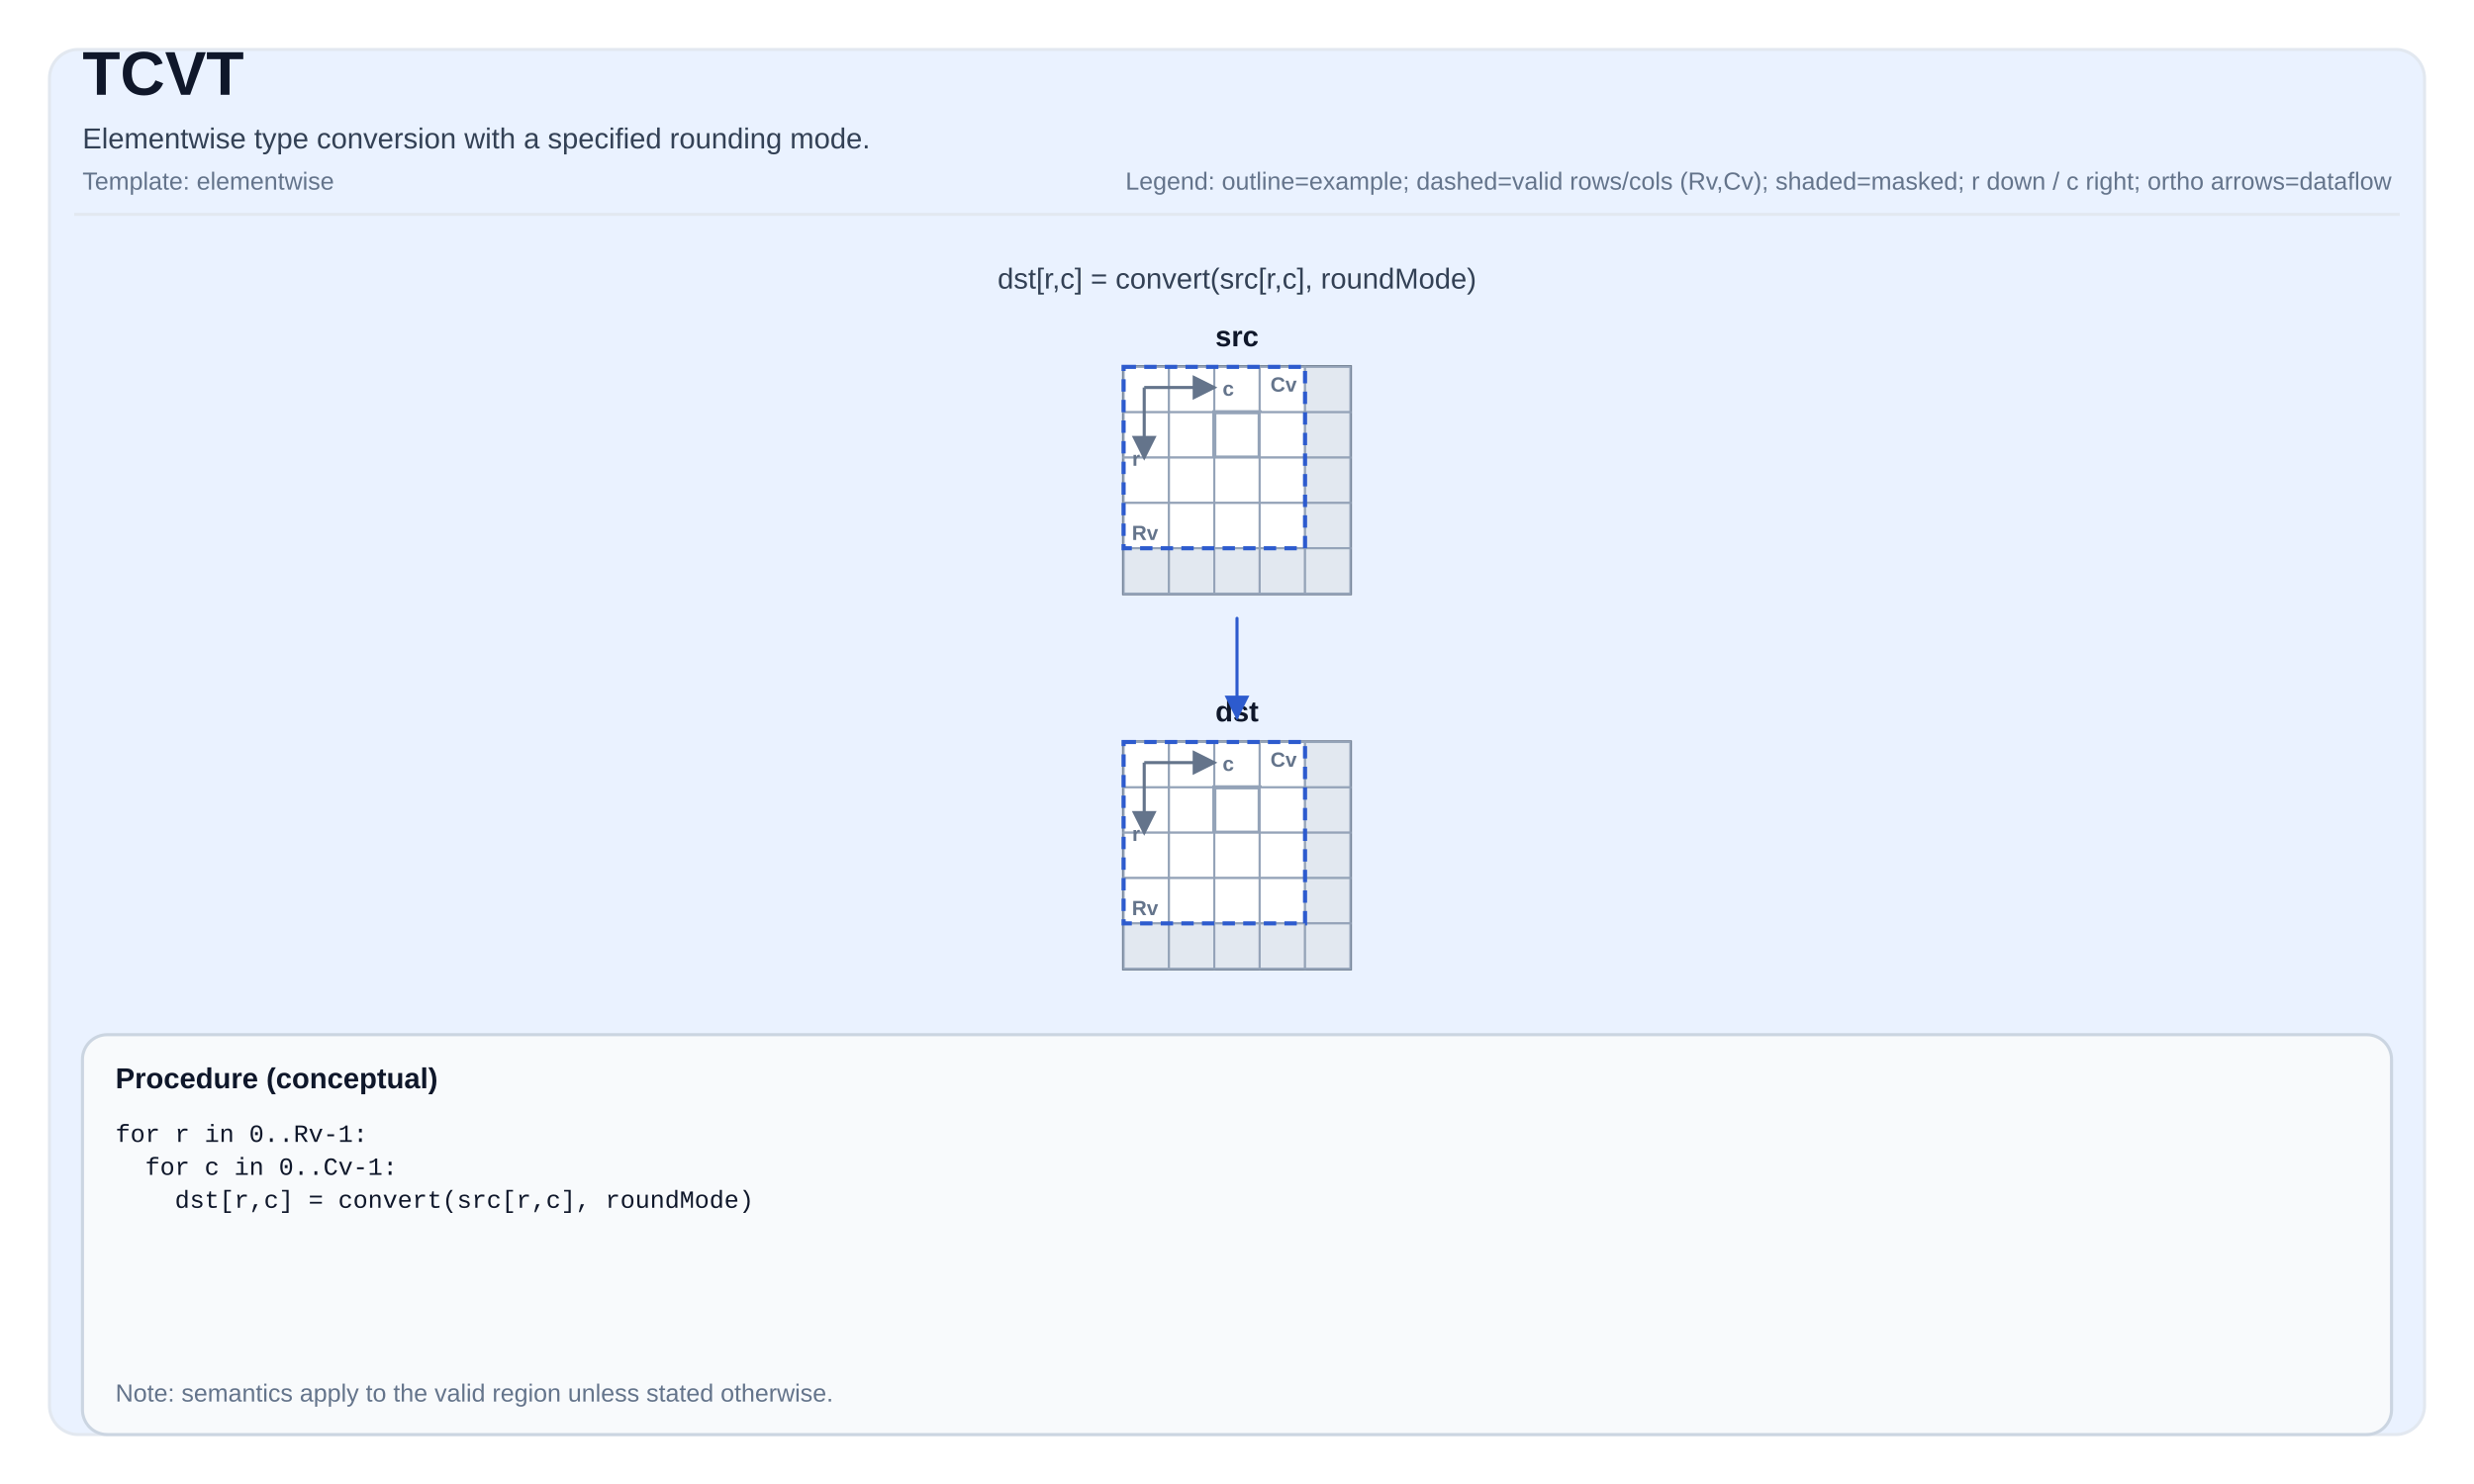
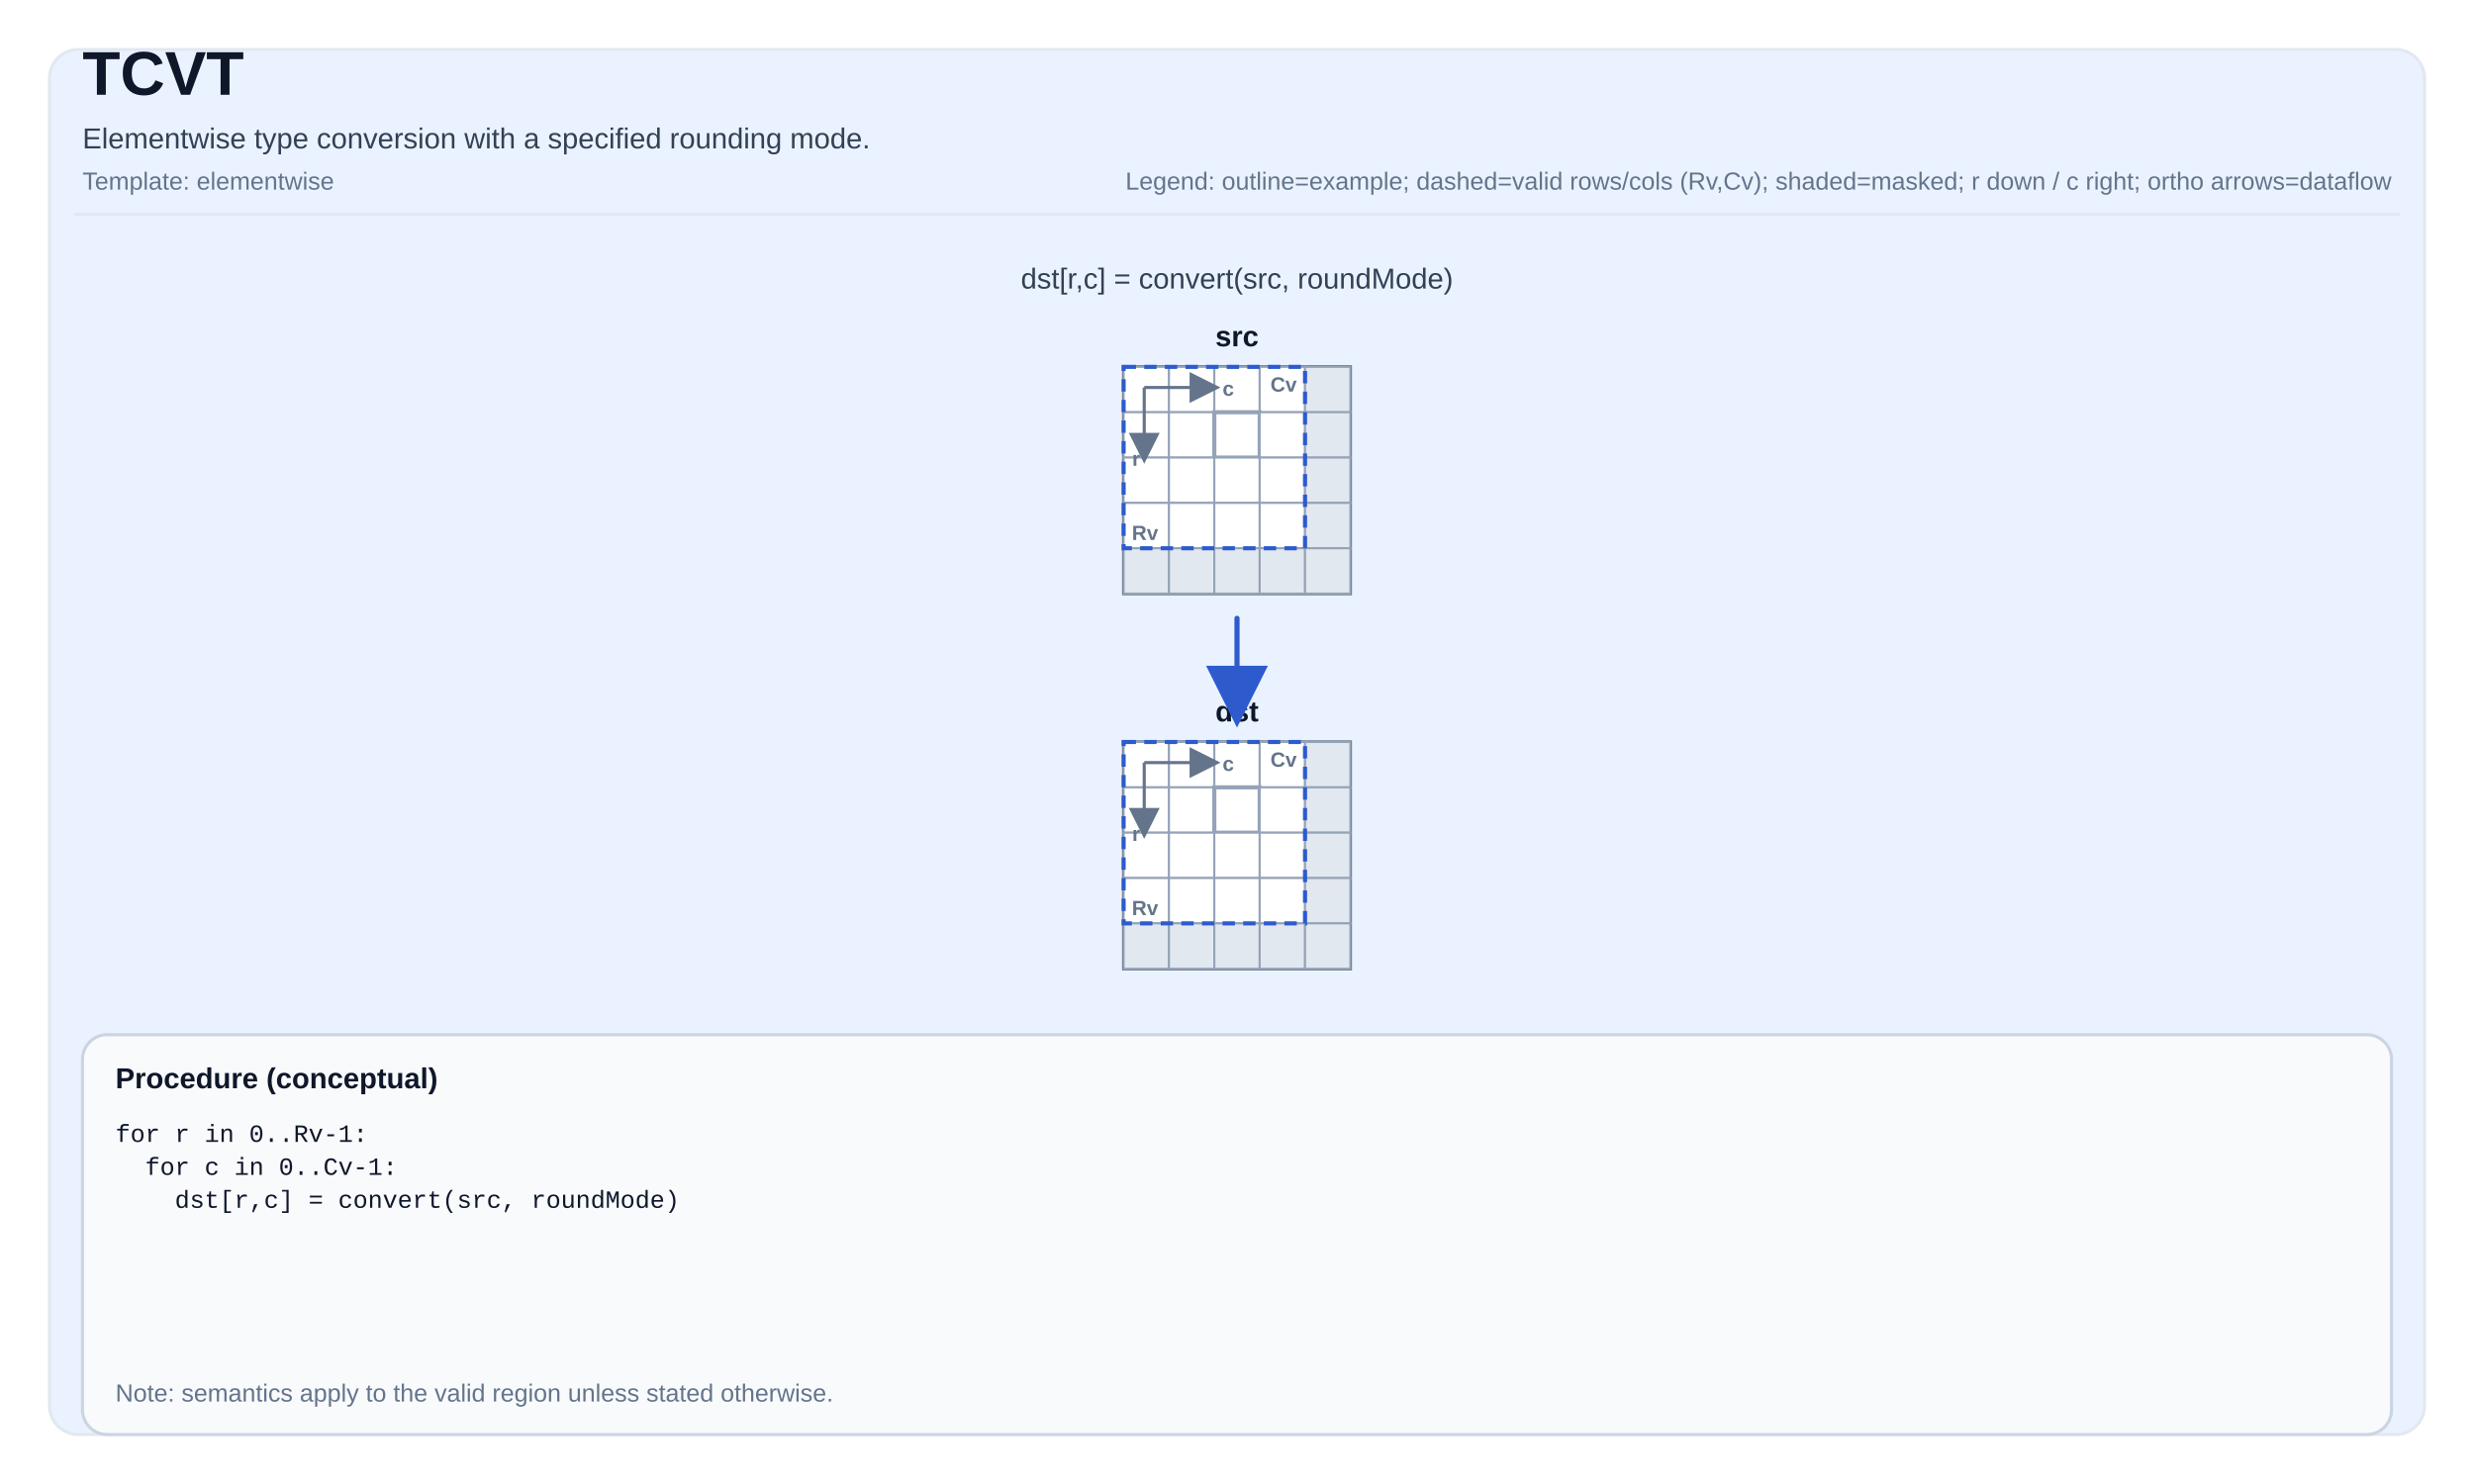
<svg xmlns="http://www.w3.org/2000/svg" width="1200" height="720" viewBox="0 0 1200 720" role="img" aria-label="TCVT tile operation diagram">
  <defs>
-     <marker id="arrow" markerWidth="8" markerHeight="8" refX="7" refY="4" orient="auto">
-       <path d="M0,0 L0,8 L8,4 z" fill="#2D5BCE" />
+     <marker id="arrow" markerWidth="12" markerHeight="12" refX="10" refY="6" orient="auto">
+       <path d="M0,0 L0,12 L12,6 z" fill="#2D5BCE" />
    </marker>
-     <marker id="axisArrow" markerWidth="8" markerHeight="8" refX="7" refY="4" orient="auto">
-       <path d="M0,0 L0,8 L8,4 z" fill="#64748b" />
+     <marker id="axisArrow" markerWidth="10" markerHeight="10" refX="8" refY="5" orient="auto">
+       <path d="M0,0 L0,10 L10,5 z" fill="#64748b" />
    </marker>
  </defs>
  <style>
svg { font-family: Arial, Helvetica, sans-serif; }
.title { font-size: 30px; font-weight: 700; fill: #0f172a; }
.subtitle { font-size: 14px; fill: #334155; }
.meta { font-size: 12px; fill: #64748b; }
.frame { fill: white; }
.panel { fill: #EAF2FF; stroke: #e2e8f0; stroke-width: 1.5; rx: 14; }
.tileLabel { font-size: 14px; font-weight: 700; fill: #0f172a; }
.tileBorder { fill: none; stroke: #475569; stroke-width: 1.5; }
.cell { fill: #ffffff; stroke: #94a3b8; stroke-width: 1; }
.cellMasked { fill: #e2e8f0; }
.cellHL { stroke-width: 2; }
.cellText { font-family: ui-monospace, SFMono-Regular, Menlo, Monaco, Consolas, 'Liberation Mono', 'Courier New', monospace; font-size: 10px; fill: #0f172a; }
- .arrow { stroke-width: 1.5; fill: none; stroke-linejoin: round; stroke-linecap: round; }
+ .arrow { stroke-width: 2.5; fill: none; stroke-linejoin: round; stroke-linecap: round; }
.axisLine { stroke: #64748b; stroke-width: 1.5; fill: none; }
.axisText { font-size: 10px; fill: #64748b; font-weight: 700; }
.opCircle { fill: #ffffff; stroke-width: 2; }
.opRect { fill: #ffffff; stroke-width: 2; }
.opText { font-size: 10px; font-weight: 800; fill: #0f172a; }
.procBox { fill: #f8fafc; stroke: #cbd5e1; stroke-width: 1.5; rx: 12; }
.procTitle { font-size: 14px; font-weight: 700; fill: #0f172a; }
.procText { font-family: ui-monospace, SFMono-Regular, Menlo, Monaco, Consolas, 'Liberation Mono', 'Courier New', monospace; font-size: 12px; fill: #0f172a; }
.smallLabel { font-size: 12px; fill: #334155; }
.scalarBox { fill: #ffffff; stroke: #cbd5e1; stroke-width: 1.5; }
.scalarValue { font-size: 16px; font-weight: 700; }
.validBox { fill: none; stroke-width: 2; stroke-dasharray: 6 4; }
</style>
  <rect x="0" y="0" width="1200" height="720" class="frame" />
  <rect x="24" y="24" width="1152" height="672" class="panel" />
  <text x="40" y="46" class="title">TCVT</text>
  <text x="40" y="72" class="subtitle">Elementwise type conversion with a specified rounding mode.</text>
  <text x="40" y="92" class="meta">Template: elementwise</text>
  <text x="1160" y="92" class="meta" text-anchor="end">Legend: outline=example; dashed=valid rows/cols (Rv,Cv); shaded=masked; r down / c right; ortho arrows=dataflow</text>
  <line x1="36" y1="104" x2="1164" y2="104" stroke="#e2e8f0" stroke-width="1.5" />
-   <text x="600" y="140" class="subtitle" text-anchor="middle" fill="#2D5BCE">dst[r,c] = convert(src[r,c], roundMode)</text>
+   <text x="600" y="140" class="subtitle" text-anchor="middle" fill="#2D5BCE">dst[r,c] = convert(src, roundMode)</text>
  <text x="600" y="168" class="tileLabel" text-anchor="middle">src</text>
  <rect x="545" y="178" width="110" height="110" class="tileBorder" />
  <rect x="545" y="178" width="22" height="22" class="cell" />
  <rect x="567" y="178" width="22" height="22" class="cell" />
  <rect x="589" y="178" width="22" height="22" class="cell" />
  <rect x="611" y="178" width="22" height="22" class="cell" />
  <rect x="633" y="178" width="22" height="22" class="cell cellMasked" />
  <rect x="545" y="200" width="22" height="22" class="cell" />
  <rect x="567" y="200" width="22" height="22" class="cell" />
  <rect x="589" y="200" width="22" height="22" class="cell cellHL" stroke="#2D5BCE" />
  <rect x="611" y="200" width="22" height="22" class="cell" />
  <rect x="633" y="200" width="22" height="22" class="cell cellMasked" />
  <rect x="545" y="222" width="22" height="22" class="cell" />
  <rect x="567" y="222" width="22" height="22" class="cell" />
  <rect x="589" y="222" width="22" height="22" class="cell" />
  <rect x="611" y="222" width="22" height="22" class="cell" />
  <rect x="633" y="222" width="22" height="22" class="cell cellMasked" />
  <rect x="545" y="244" width="22" height="22" class="cell" />
  <rect x="567" y="244" width="22" height="22" class="cell" />
  <rect x="589" y="244" width="22" height="22" class="cell" />
  <rect x="611" y="244" width="22" height="22" class="cell" />
  <rect x="633" y="244" width="22" height="22" class="cell cellMasked" />
  <rect x="545" y="266" width="22" height="22" class="cell cellMasked" />
  <rect x="567" y="266" width="22" height="22" class="cell cellMasked" />
  <rect x="589" y="266" width="22" height="22" class="cell cellMasked" />
  <rect x="611" y="266" width="22" height="22" class="cell cellMasked" />
  <rect x="633" y="266" width="22" height="22" class="cell cellMasked" />
  <rect x="545" y="178" width="88" height="88" class="validBox" stroke="#2D5BCE" />
  <text x="549" y="262" class="axisText">Rv</text>
  <text x="629" y="190" class="axisText" text-anchor="end">Cv</text>
  <path d="M 555 188 L 589 188" class="axisLine" marker-end="url(#axisArrow)" />
  <path d="M 555 188 L 555 222" class="axisLine" marker-end="url(#axisArrow)" />
  <text x="593" y="192" class="axisText">c</text>
  <text x="553" y="226" class="axisText" text-anchor="end">r</text>
  <text x="600" y="350" class="tileLabel" text-anchor="middle">dst</text>
  <rect x="545" y="360" width="110" height="110" class="tileBorder" />
  <rect x="545" y="360" width="22" height="22" class="cell" />
  <rect x="567" y="360" width="22" height="22" class="cell" />
  <rect x="589" y="360" width="22" height="22" class="cell" />
  <rect x="611" y="360" width="22" height="22" class="cell" />
  <rect x="633" y="360" width="22" height="22" class="cell cellMasked" />
  <rect x="545" y="382" width="22" height="22" class="cell" />
  <rect x="567" y="382" width="22" height="22" class="cell" />
  <rect x="589" y="382" width="22" height="22" class="cell cellHL" stroke="#2D5BCE" />
  <rect x="611" y="382" width="22" height="22" class="cell" />
  <rect x="633" y="382" width="22" height="22" class="cell cellMasked" />
  <rect x="545" y="404" width="22" height="22" class="cell" />
  <rect x="567" y="404" width="22" height="22" class="cell" />
  <rect x="589" y="404" width="22" height="22" class="cell" />
  <rect x="611" y="404" width="22" height="22" class="cell" />
  <rect x="633" y="404" width="22" height="22" class="cell cellMasked" />
  <rect x="545" y="426" width="22" height="22" class="cell" />
  <rect x="567" y="426" width="22" height="22" class="cell" />
  <rect x="589" y="426" width="22" height="22" class="cell" />
  <rect x="611" y="426" width="22" height="22" class="cell" />
  <rect x="633" y="426" width="22" height="22" class="cell cellMasked" />
  <rect x="545" y="448" width="22" height="22" class="cell cellMasked" />
  <rect x="567" y="448" width="22" height="22" class="cell cellMasked" />
  <rect x="589" y="448" width="22" height="22" class="cell cellMasked" />
  <rect x="611" y="448" width="22" height="22" class="cell cellMasked" />
  <rect x="633" y="448" width="22" height="22" class="cell cellMasked" />
  <rect x="545" y="360" width="88" height="88" class="validBox" stroke="#2D5BCE" />
  <text x="549" y="444" class="axisText">Rv</text>
  <text x="629" y="372" class="axisText" text-anchor="end">Cv</text>
  <path d="M 555 370 L 589 370" class="axisLine" marker-end="url(#axisArrow)" />
  <path d="M 555 370 L 555 404" class="axisLine" marker-end="url(#axisArrow)" />
  <text x="593" y="374" class="axisText">c</text>
  <text x="553" y="408" class="axisText" text-anchor="end">r</text>
-   <path d="M 600 300 L 600 348" class="arrow" stroke="#2D5BCE" marker-end="url(#arrow)" />
+   <path d="M 600 300 L 600 324 L 600 324 L 600 348" class="arrow" stroke="#2D5BCE" marker-end="url(#arrow)" />
  <rect x="40" y="502" width="1120" height="194" class="procBox" />
  <text x="56" y="528" class="procTitle">Procedure (conceptual)</text>
  <text x="56" y="554" class="procText" xml:space="preserve">
    <tspan x="56" dy="0">for r in 0..Rv-1:</tspan>
    <tspan x="56" dy="16">  for c in 0..Cv-1:</tspan>
-     <tspan x="56" dy="16">    dst[r,c] = convert(src[r,c], roundMode)</tspan>
+     <tspan x="56" dy="16">    dst[r,c] = convert(src, roundMode)</tspan>
  </text>
  <text x="56" y="680" class="meta">Note: semantics apply to the valid region unless stated otherwise.</text>
</svg>
